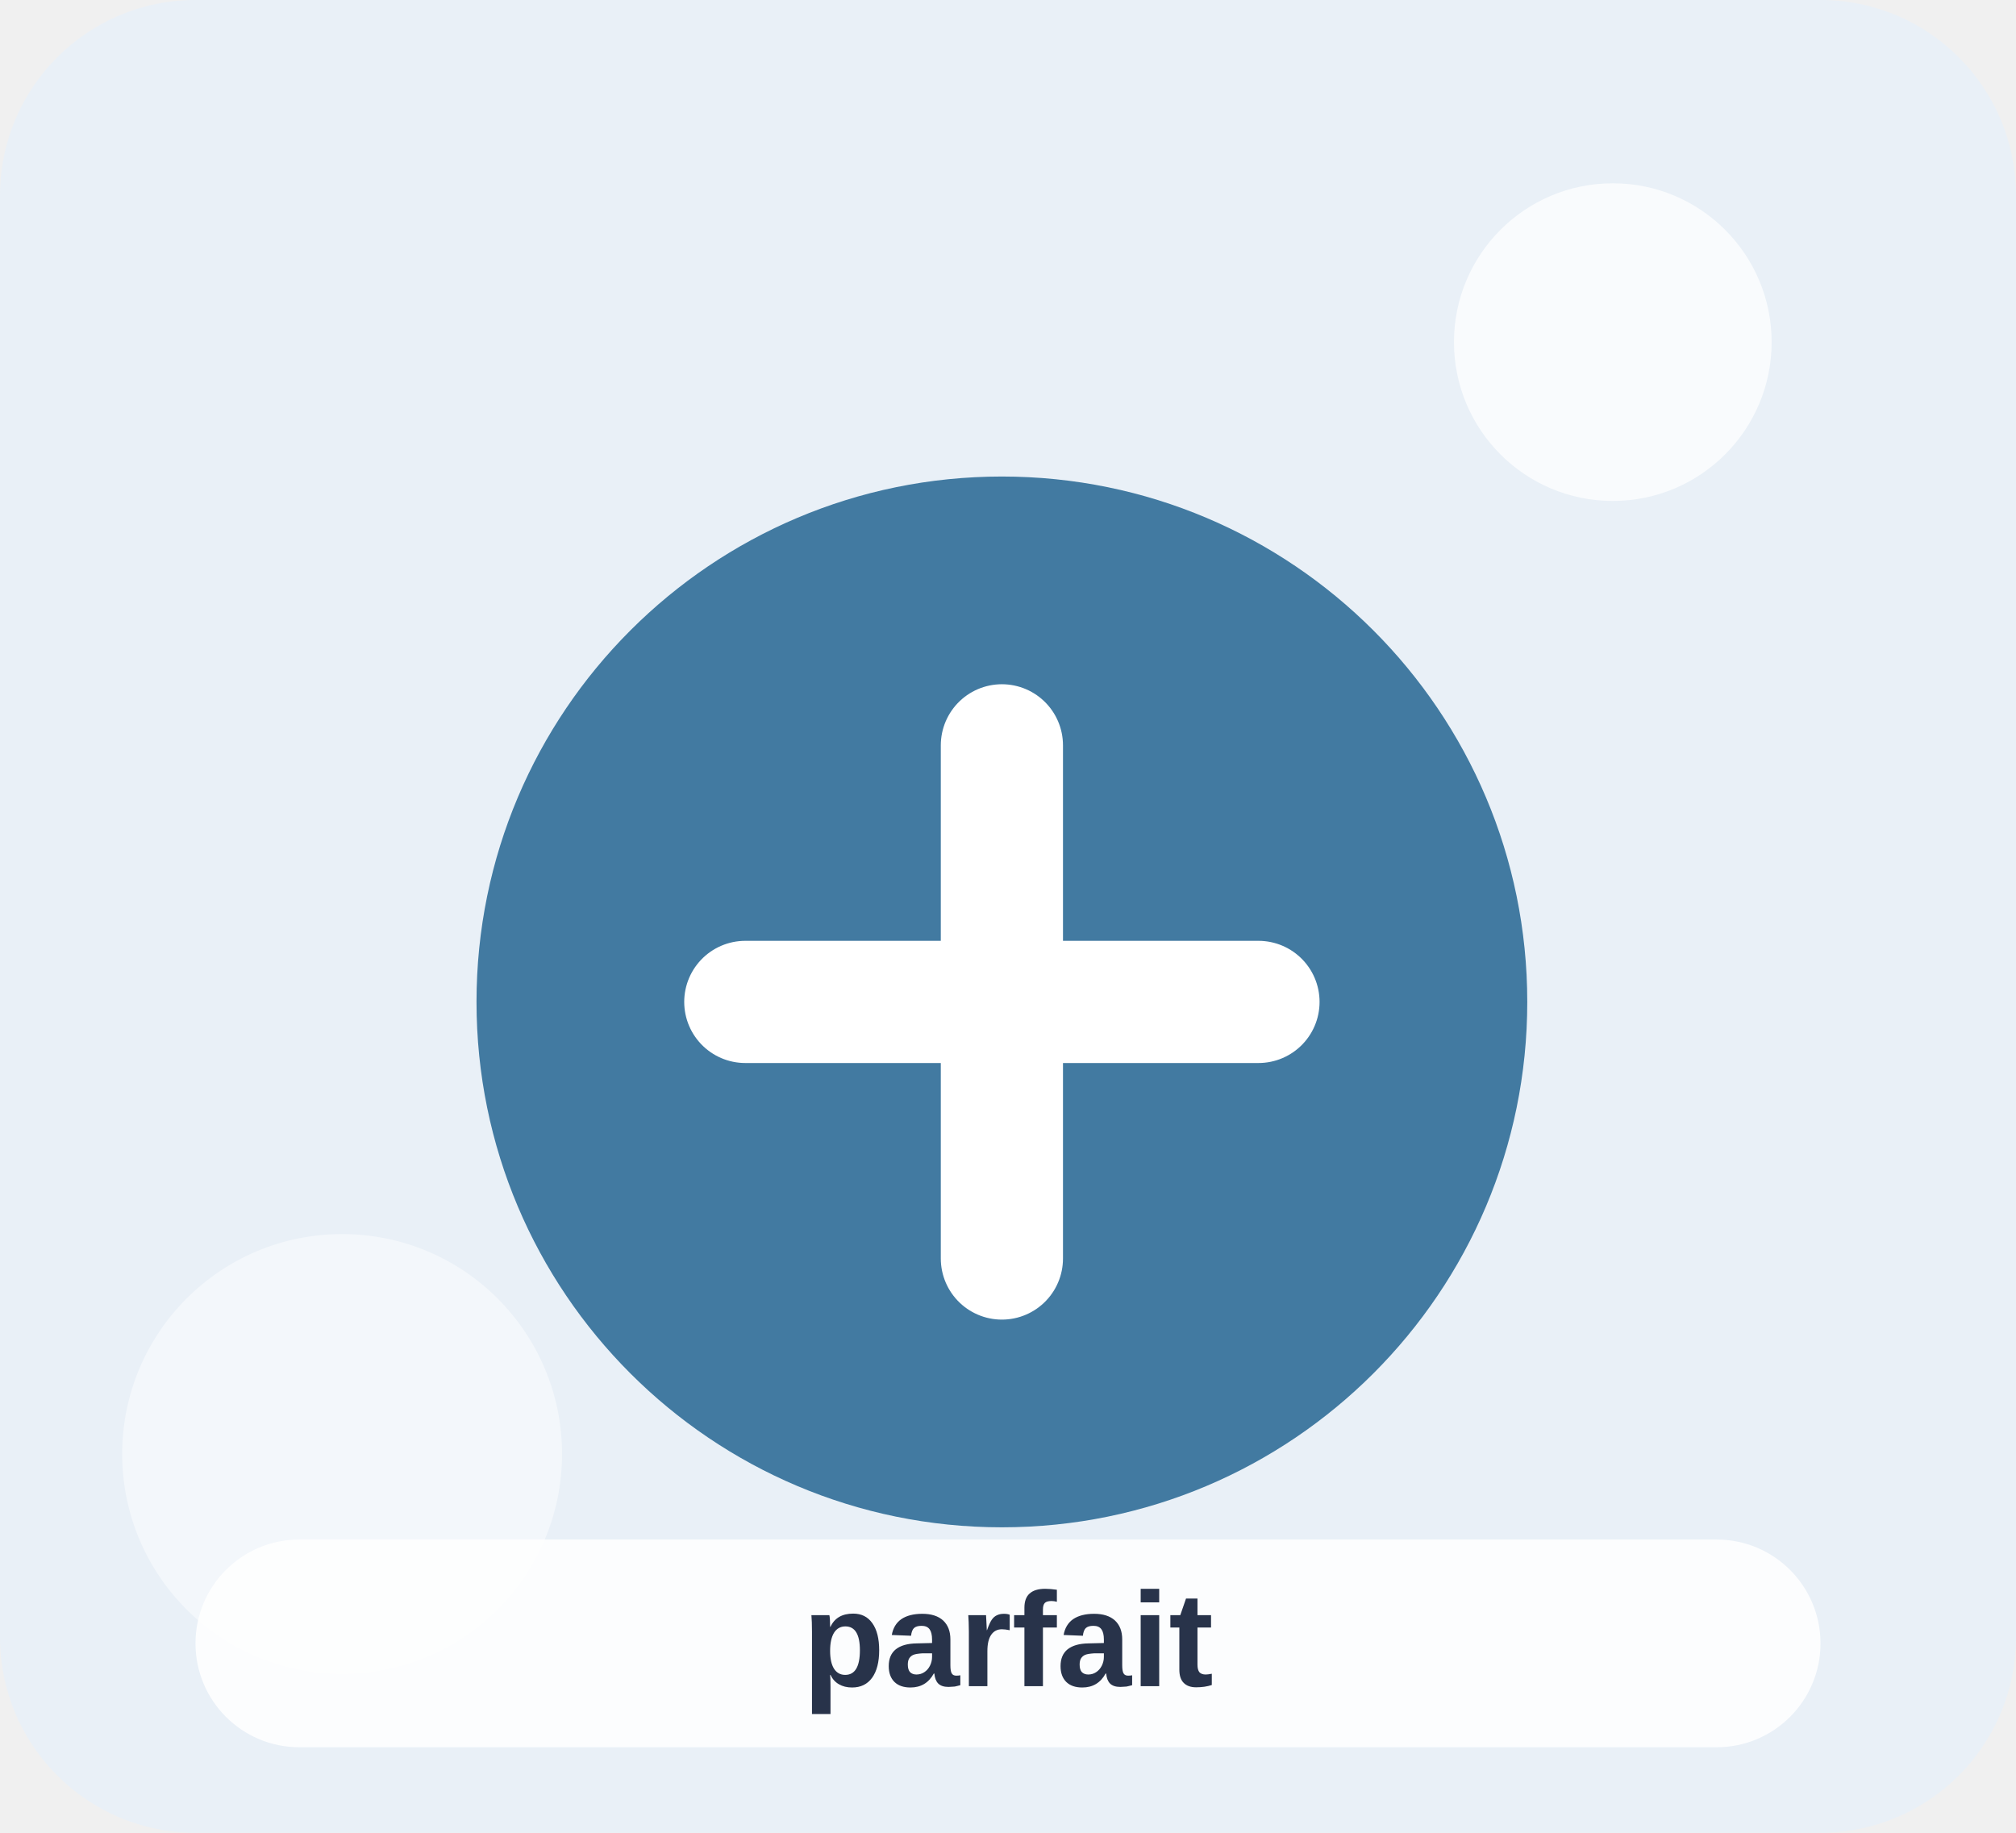
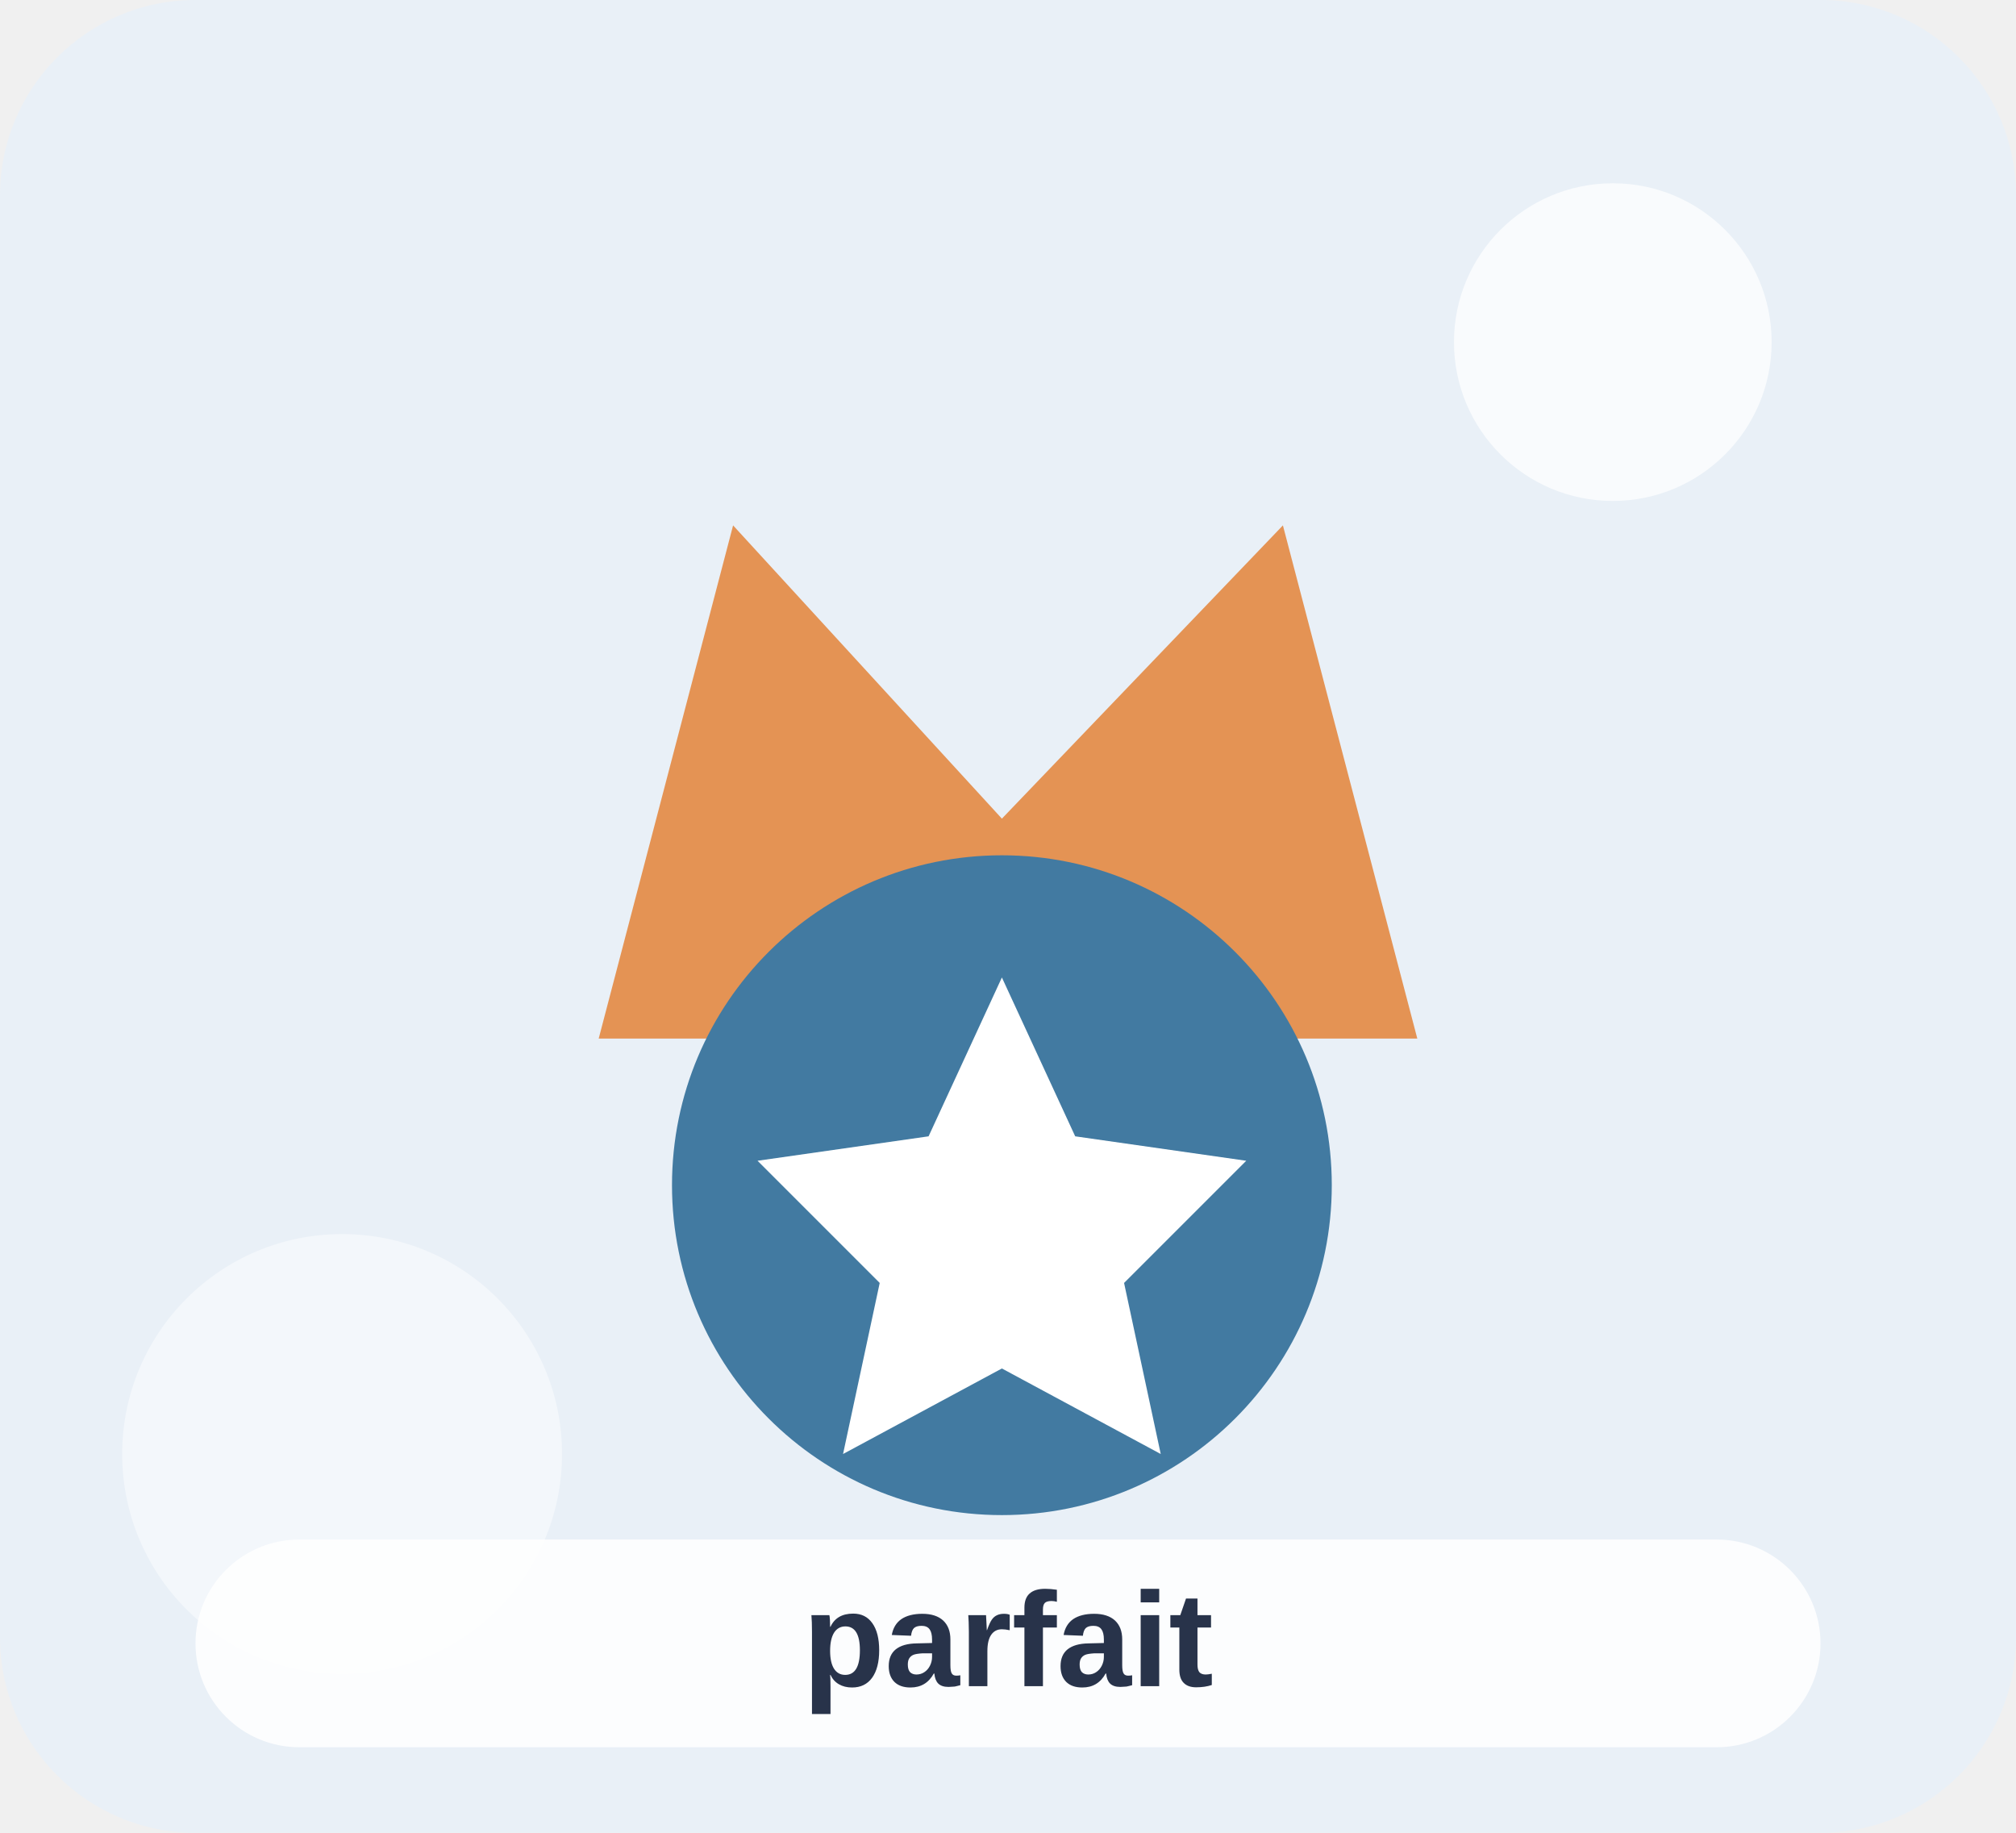
<svg xmlns="http://www.w3.org/2000/svg" width="330" height="300" viewBox="0 0 165 150" role="img" aria-labelledby="title desc">
  <rect width="165" height="150" rx="16" fill="#E9F0F7" />
  <circle cx="132" cy="28" r="13" fill="#fff" opacity=".72" />
  <circle cx="28" cy="119" r="18" fill="#fff" opacity=".45" />
-   <circle cx="82" cy="82" r="43" fill="#427AA1" />
-   <path d="M61 82h42M82 61v42" stroke="white" stroke-width="10" stroke-linecap="round" />
+   <path d="m60 43 22 24 23-24 11 42H49z" fill="#E49354" />
+   <circle cx="82" cy="97" r="27" fill="#427AA1" />
+   <path d="m82 80 6 13 14 2-10 10 3 14-13-7-13 7 3-14-10-10 14-2z" fill="white" />
  <rect x="16" y="126" width="133" height="17" rx="8.5" fill="#fff" opacity=".86" />
  <text x="82.5" y="138" text-anchor="middle" font-family="Arial, sans-serif" font-size="11" font-weight="700" fill="#28334A">parfait</text>
</svg>
